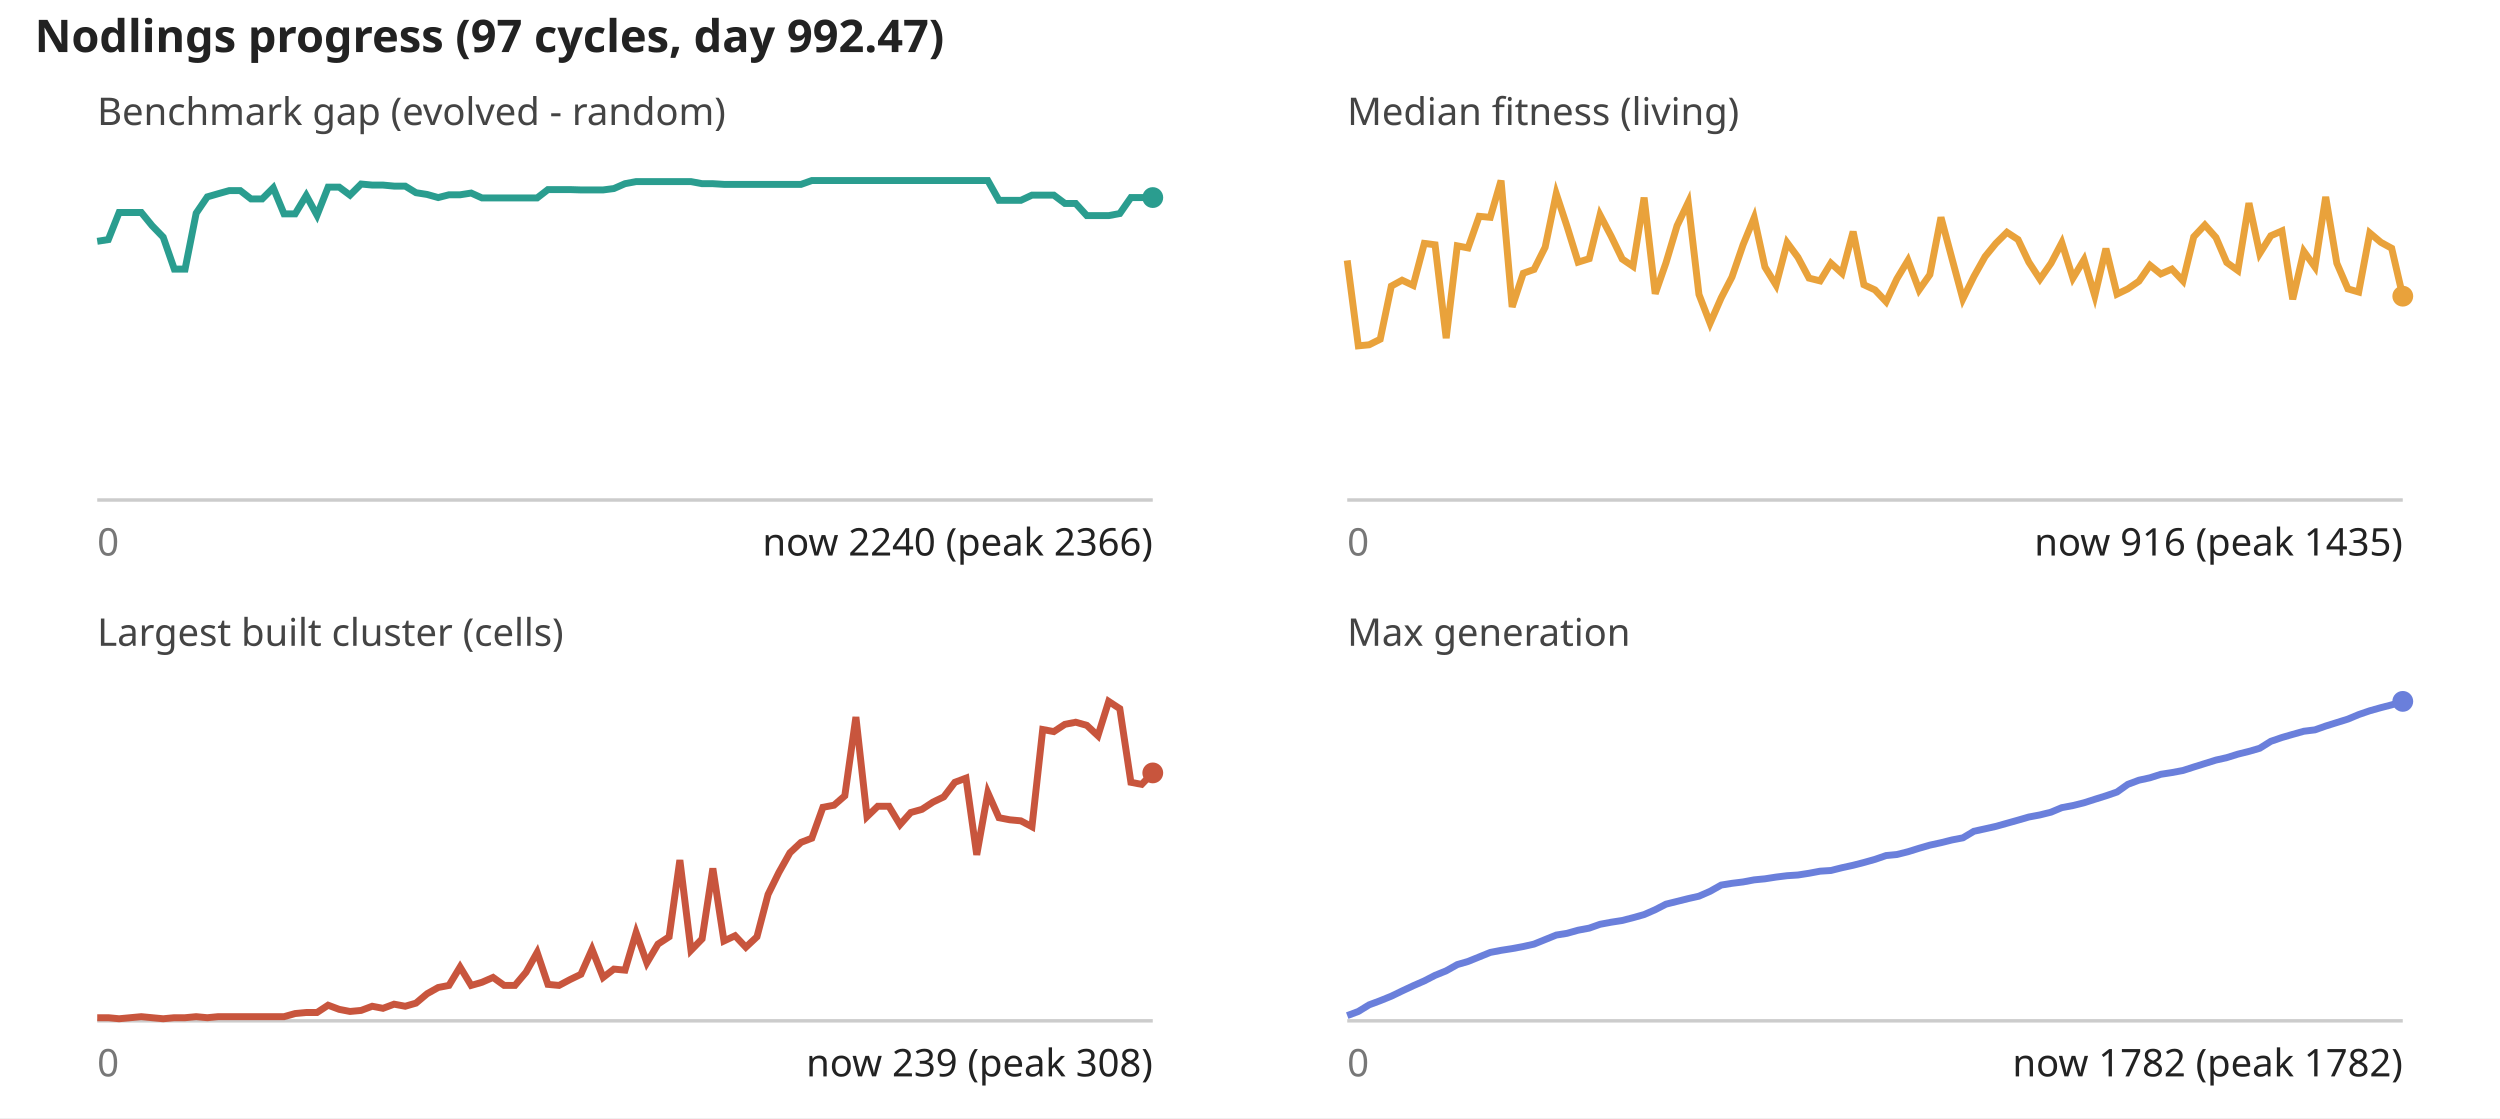
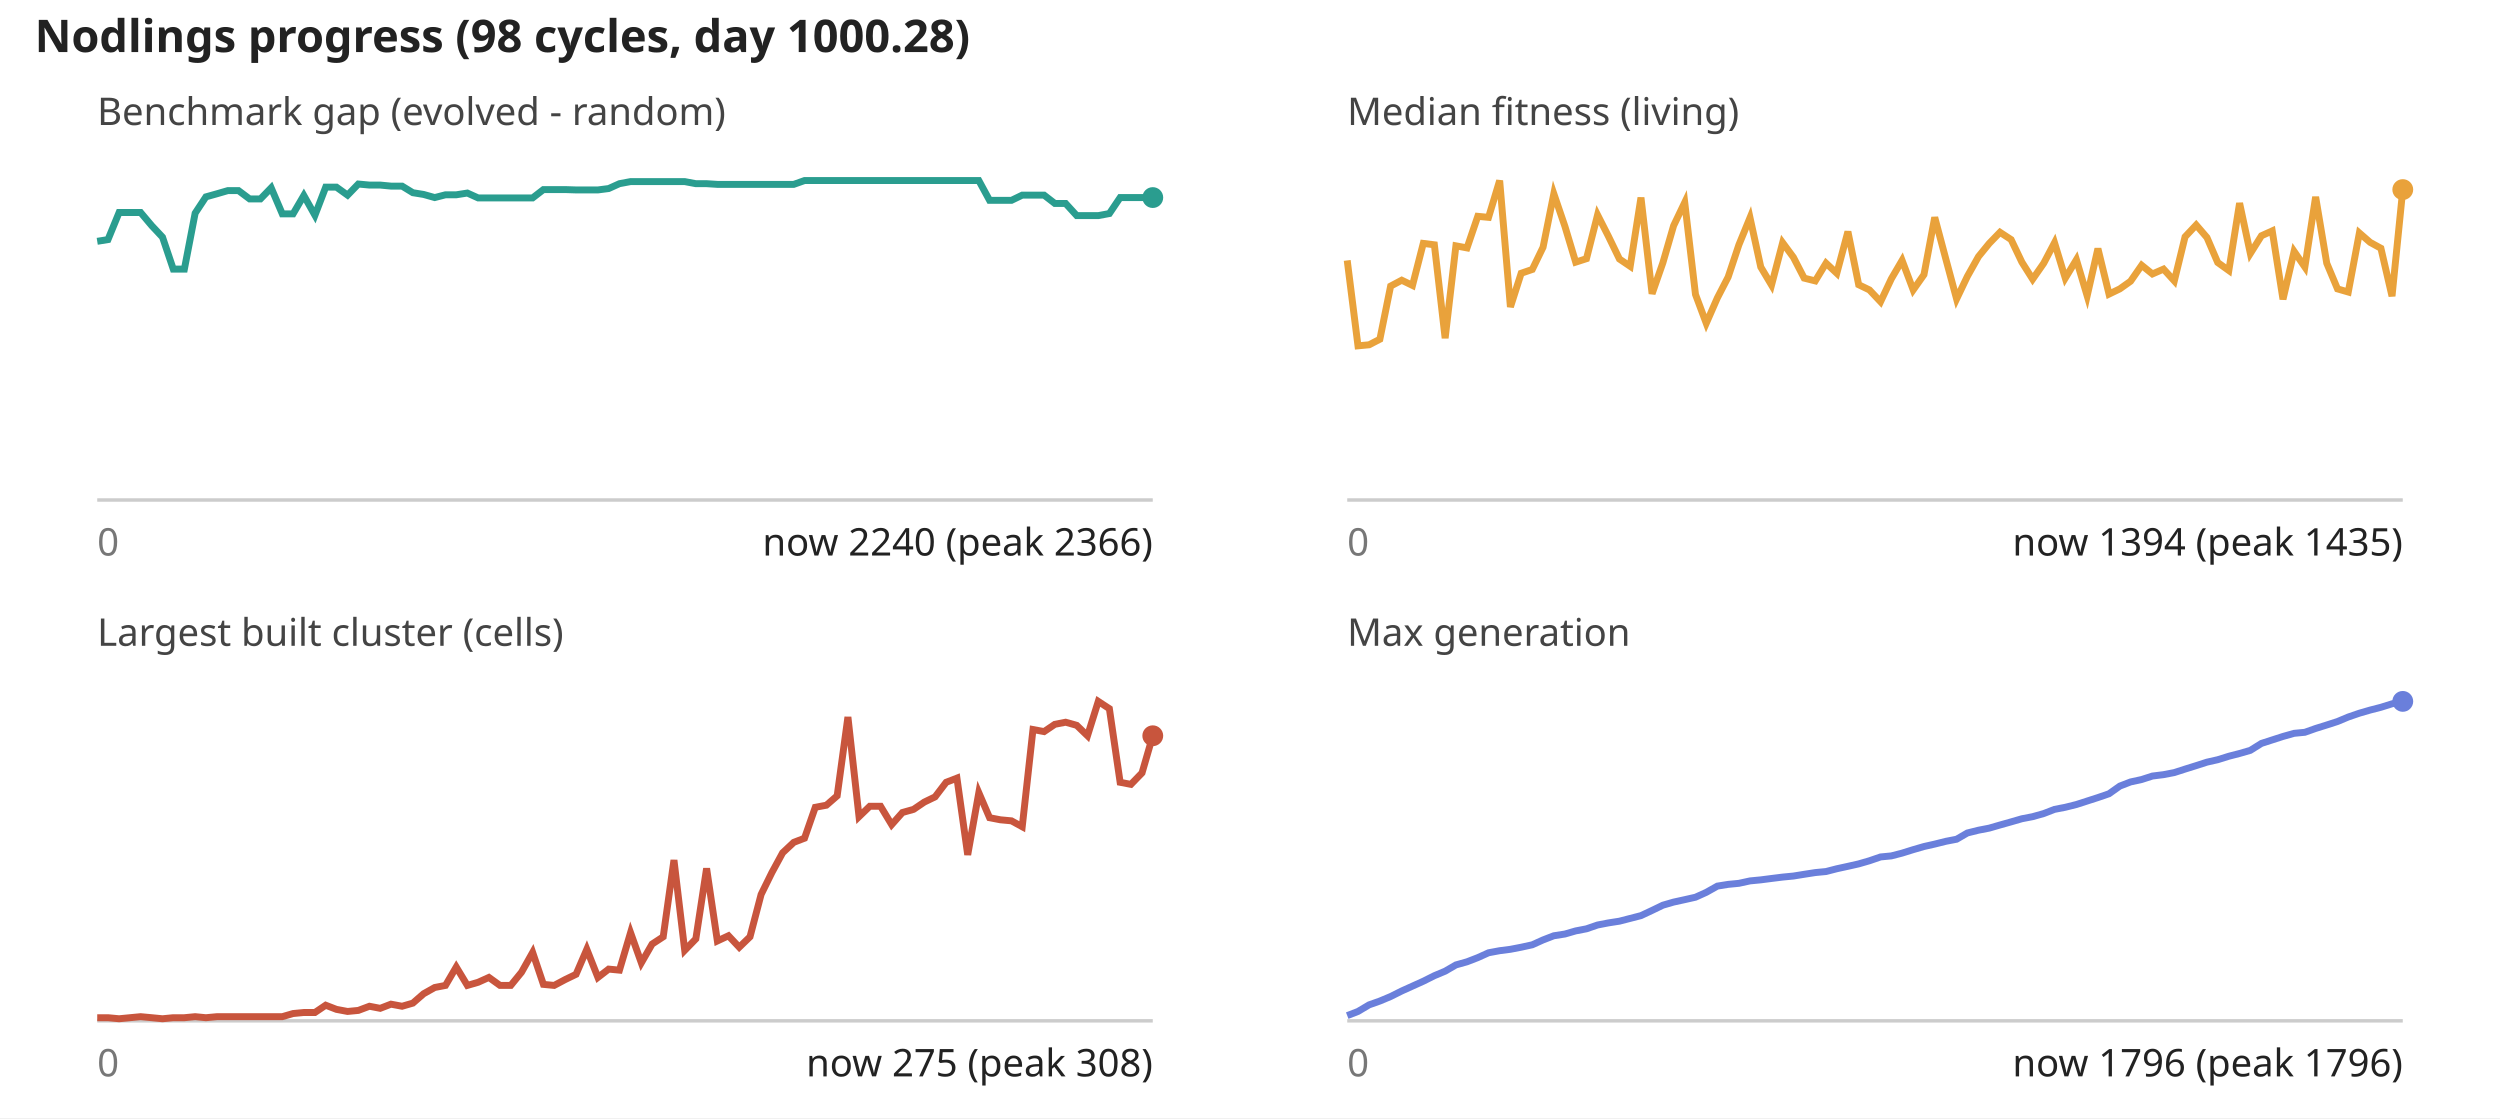
<svg xmlns="http://www.w3.org/2000/svg" viewBox="0 0 720 322" font-family="sans-serif" font-size="11">
  <rect width="100%" height="100%" fill="#fff" />
-   <text x="10" y="15" font-size="13" font-weight="bold" fill="#222">Nodlings progress (97 cycles, day 992.47)</text>
+   <text x="10" y="15" font-size="13" font-weight="bold" fill="#222">Nodlings progress (98 cycles, day 1000.28)</text>
  <text x="28" y="36" fill="#444">Benchmark gap (evolved - random)</text>
  <line x1="28" y1="144" x2="332" y2="144" stroke="#ccc" />
-   <polyline fill="none" stroke="#2a9d8f" stroke-width="2" points="28.0,69.5 31.2,69.0 34.3,61.2 37.5,61.2 40.7,61.2 43.8,65.0 47.0,68.3 50.2,77.5 53.3,77.5 56.5,61.4 59.7,56.7 62.8,55.8 66.0,54.9 69.2,54.9 72.3,57.3 75.5,57.3 78.7,54.1 81.8,61.6 85.0,61.6 88.2,56.3 91.3,62.0 94.5,53.9 97.7,53.9 100.8,56.2 104.0,53.0 107.2,53.3 110.3,53.3 113.5,53.6 116.7,53.6 119.8,55.5 123.0,56.0 126.2,56.9 129.3,56.1 132.5,56.1 135.7,55.6 138.8,57.0 142.0,57.0 145.2,57.0 148.3,57.0 151.5,57.0 154.7,57.0 157.8,54.6 161.0,54.6 164.2,54.6 167.3,54.7 170.5,54.7 173.7,54.7 176.8,54.3 180.0,52.9 183.2,52.3 186.3,52.3 189.5,52.3 192.7,52.3 195.8,52.3 199.0,52.3 202.2,52.9 205.3,52.9 208.5,53.1 211.7,53.1 214.8,53.1 218.0,53.1 221.2,53.1 224.3,53.1 227.5,53.1 230.7,53.1 233.8,52.0 237.0,52.0 240.2,52.0 243.3,52.0 246.5,52.0 249.7,52.0 252.8,52.0 256.0,52.0 259.2,52.0 262.3,52.0 265.5,52.0 268.7,52.0 271.8,52.0 275.0,52.0 278.2,52.0 281.3,52.0 284.5,52.0 287.7,57.7 290.8,57.7 294.0,57.7 297.2,56.2 300.3,56.2 303.5,56.2 306.7,58.6 309.8,58.6 313.0,62.1 316.2,62.1 319.3,62.1 322.5,61.5 325.7,56.9 328.8,56.9 332.0,56.9" />
+   <polyline fill="none" stroke="#2a9d8f" stroke-width="2" points="28.0,69.5 31.1,69.0 34.3,61.2 37.4,61.2 40.5,61.2 43.7,65.0 46.8,68.3 49.9,77.5 53.1,77.5 56.2,61.4 59.3,56.7 62.5,55.8 65.6,54.9 68.7,54.9 71.9,57.3 75.0,57.3 78.1,54.1 81.3,61.6 84.4,61.6 87.5,56.3 90.7,62.0 93.8,53.9 96.9,53.9 100.1,56.2 103.2,53.0 106.4,53.3 109.5,53.3 112.6,53.6 115.8,53.6 118.9,55.5 122.0,56.0 125.2,56.9 128.3,56.1 131.4,56.1 134.6,55.6 137.7,57.0 140.8,57.0 144.0,57.0 147.1,57.0 150.2,57.0 153.4,57.0 156.5,54.6 159.6,54.6 162.8,54.6 165.9,54.7 169.0,54.7 172.2,54.7 175.3,54.3 178.4,52.9 181.6,52.3 184.7,52.3 187.8,52.3 191.0,52.3 194.1,52.3 197.2,52.3 200.4,52.9 203.5,52.9 206.6,53.1 209.8,53.1 212.9,53.1 216.0,53.1 219.2,53.1 222.3,53.1 225.4,53.1 228.6,53.1 231.7,52.0 234.8,52.0 238.0,52.0 241.1,52.0 244.2,52.0 247.4,52.0 250.5,52.0 253.6,52.0 256.8,52.0 259.9,52.0 263.1,52.0 266.2,52.0 269.3,52.0 272.5,52.0 275.6,52.0 278.7,52.0 281.9,52.0 285.0,57.7 288.1,57.7 291.3,57.7 294.4,56.2 297.5,56.2 300.7,56.2 303.8,58.6 306.9,58.6 310.1,62.1 313.2,62.1 316.3,62.1 319.5,61.5 322.6,56.9 325.7,56.9 328.9,56.9 332.0,56.9" />
  <circle cx="332.0" cy="56.9" r="3" fill="#2a9d8f" />
  <text x="28" y="160" fill="#777">0</text>
  <text x="332" y="160" text-anchor="end" fill="#222">now 2240 (peak 2366)</text>
  <text x="388" y="36" fill="#444">Median fitness (living)</text>
  <line x1="388" y1="144" x2="692" y2="144" stroke="#ccc" />
-   <polyline fill="none" stroke="#e9a23b" stroke-width="2" points="388.0,75.0 391.2,99.6 394.3,99.3 397.5,97.7 400.7,82.4 403.8,80.7 407.0,82.2 410.2,70.1 413.3,70.5 416.5,97.4 419.7,70.8 422.8,71.4 426.0,62.3 429.2,62.6 432.3,52.0 435.5,88.4 438.7,78.7 441.8,77.6 445.0,71.2 448.2,55.8 451.3,65.2 454.5,75.5 457.7,74.5 460.8,61.9 464.0,68.0 467.2,74.6 470.3,76.7 473.5,56.9 476.7,84.6 479.8,75.7 483.0,65.0 486.2,58.3 489.3,84.8 492.5,93.1 495.7,85.8 498.8,79.8 502.0,70.5 505.2,62.7 508.3,76.9 511.5,82.1 514.7,69.9 517.8,74.1 521.0,80.1 524.2,80.9 527.3,75.8 530.5,78.7 533.7,66.7 536.8,82.0 540.0,83.5 543.2,86.9 546.3,80.3 549.5,75.0 552.7,83.5 555.8,79.1 559.0,62.6 562.2,74.6 565.3,86.1 568.5,79.6 571.7,73.9 574.8,70.1 578.0,66.9 581.2,69.0 584.3,75.5 587.5,80.4 590.7,75.8 593.8,69.9 597.0,80.1 600.2,74.8 603.3,85.2 606.5,71.6 609.7,84.7 612.8,83.2 616.0,81.0 619.2,76.4 622.3,78.9 625.5,77.5 628.7,80.9 631.8,68.2 635.0,64.8 638.2,68.4 641.3,75.6 644.5,77.9 647.7,58.5 650.8,73.0 654.0,67.9 657.2,66.5 660.3,86.2 663.5,72.4 666.7,76.9 669.8,56.7 673.0,75.8 676.2,83.2 679.3,84.1 682.5,67.1 685.7,69.8 688.8,71.5 692.0,85.3" />
-   <circle cx="692.0" cy="85.3" r="3" fill="#e9a23b" />
+   <polyline fill="none" stroke="#e9a23b" stroke-width="2" points="388.0,75.0 391.1,99.6 394.3,99.3 397.4,97.7 400.5,82.4 403.7,80.7 406.8,82.2 409.9,70.1 413.1,70.5 416.2,97.4 419.3,70.8 422.5,71.4 425.6,62.3 428.7,62.6 431.9,52.0 435.0,88.4 438.1,78.7 441.3,77.6 444.4,71.2 447.5,55.8 450.7,65.2 453.8,75.5 456.9,74.5 460.1,61.9 463.2,68.0 466.4,74.6 469.5,76.7 472.6,56.9 475.8,84.6 478.9,75.7 482.0,65.0 485.2,58.3 488.3,84.8 491.4,93.1 494.6,85.8 497.7,79.8 500.8,70.5 504.0,62.7 507.1,76.9 510.2,82.1 513.4,69.9 516.5,74.1 519.6,80.1 522.8,80.9 525.9,75.8 529.0,78.7 532.2,66.7 535.3,82.0 538.4,83.5 541.6,86.9 544.7,80.3 547.8,75.0 551.0,83.5 554.1,79.1 557.2,62.6 560.4,74.6 563.5,86.1 566.6,79.6 569.8,73.9 572.9,70.1 576.0,66.9 579.2,69.0 582.3,75.5 585.4,80.4 588.6,75.8 591.7,69.9 594.8,80.1 598.0,74.8 601.1,85.2 604.2,71.6 607.4,84.7 610.5,83.2 613.6,81.0 616.8,76.4 619.9,78.9 623.1,77.5 626.2,80.9 629.3,68.2 632.5,64.8 635.6,68.4 638.7,75.6 641.9,77.9 645.0,58.5 648.1,73.0 651.3,67.9 654.4,66.5 657.5,86.2 660.7,72.4 663.8,76.9 666.9,56.7 670.1,75.8 673.2,83.2 676.3,84.1 679.5,67.1 682.6,69.8 685.7,71.5 688.9,85.3 692.0,54.6" />
+   <circle cx="692.0" cy="54.6" r="3" fill="#e9a23b" />
  <text x="388" y="160" fill="#777">0</text>
-   <text x="692" y="160" text-anchor="end" fill="#222">now 916 (peak 1435)</text>
+   <text x="692" y="160" text-anchor="end" fill="#222">now 1394 (peak 1435)</text>
  <text x="28" y="186" fill="#444">Largest built cluster (cells)</text>
  <line x1="28" y1="294" x2="332" y2="294" stroke="#ccc" />
-   <polyline fill="none" stroke="#c8553d" stroke-width="2" points="28.0,293.1 31.2,293.1 34.3,293.4 37.5,293.1 40.7,292.8 43.8,293.1 47.0,293.4 50.2,293.1 53.3,293.1 56.5,292.8 59.7,293.1 62.8,292.8 66.0,292.8 69.2,292.8 72.3,292.8 75.5,292.8 78.7,292.8 81.8,292.8 85.0,291.9 88.2,291.6 91.3,291.6 94.5,289.5 97.7,290.7 100.8,291.3 104.0,291.0 107.2,289.8 110.3,290.4 113.5,289.2 116.7,289.8 119.8,288.9 123.0,286.2 126.2,284.4 129.3,283.8 132.5,278.5 135.7,283.8 138.8,282.9 142.0,281.5 145.2,283.8 148.3,283.8 151.5,280.0 154.7,274.3 157.8,283.5 161.0,283.8 164.2,282.1 167.3,280.6 170.5,273.4 173.7,281.5 176.8,279.1 180.0,279.4 183.2,268.6 186.3,277.3 189.5,271.9 192.7,269.8 195.8,247.7 199.0,273.7 202.2,270.4 205.3,250.1 208.5,271.0 211.7,269.5 214.8,272.8 218.0,269.8 221.2,257.6 224.3,251.3 227.5,245.6 230.7,242.6 233.8,241.4 237.0,232.5 240.2,231.9 243.3,229.2 246.5,206.5 249.7,235.2 252.8,232.2 256.0,232.2 259.2,237.5 262.3,234.0 265.5,233.1 268.7,231.0 271.8,229.5 275.0,225.3 278.2,224.1 281.3,246.2 284.5,228.3 287.7,235.5 290.8,236.1 294.0,236.4 297.2,238.1 300.3,210.1 303.5,210.7 306.7,208.6 309.8,208.0 313.0,208.9 316.2,211.9 319.3,202.0 322.5,204.1 325.7,225.3 328.8,225.9 332.0,222.6" />
-   <circle cx="332.0" cy="222.6" r="3" fill="#c8553d" />
+   <polyline fill="none" stroke="#c8553d" stroke-width="2" points="28.0,293.1 31.1,293.1 34.3,293.4 37.4,293.1 40.5,292.8 43.7,293.1 46.8,293.4 49.9,293.1 53.1,293.1 56.2,292.8 59.3,293.1 62.5,292.8 65.6,292.8 68.7,292.8 71.9,292.8 75.0,292.8 78.1,292.8 81.3,292.8 84.4,291.9 87.5,291.6 90.7,291.6 93.8,289.5 96.9,290.7 100.1,291.3 103.2,291.0 106.4,289.8 109.5,290.4 112.6,289.2 115.8,289.8 118.9,288.9 122.0,286.2 125.2,284.4 128.3,283.8 131.4,278.5 134.6,283.8 137.7,282.9 140.8,281.5 144.0,283.8 147.1,283.8 150.2,280.0 153.4,274.3 156.5,283.5 159.6,283.8 162.8,282.1 165.9,280.6 169.0,273.4 172.2,281.5 175.3,279.1 178.4,279.4 181.6,268.6 184.7,277.3 187.8,271.9 191.0,269.8 194.1,247.7 197.2,273.7 200.4,270.4 203.5,250.1 206.6,271.0 209.8,269.5 212.9,272.8 216.0,269.8 219.2,257.6 222.3,251.3 225.4,245.6 228.6,242.6 231.7,241.4 234.8,232.5 238.0,231.9 241.1,229.2 244.2,206.5 247.4,235.2 250.5,232.2 253.6,232.2 256.8,237.5 259.9,234.0 263.1,233.1 266.2,231.0 269.3,229.5 272.5,225.3 275.6,224.1 278.7,246.2 281.9,228.3 285.0,235.5 288.1,236.1 291.3,236.4 294.4,238.1 297.5,210.1 300.7,210.7 303.8,208.6 306.9,208.0 310.1,208.9 313.2,211.9 316.3,202.0 319.5,204.1 322.6,225.3 325.7,225.9 328.9,222.6 332.0,211.9" />
+   <circle cx="332.0" cy="211.9" r="3" fill="#c8553d" />
  <text x="28" y="310" fill="#777">0</text>
-   <text x="332" y="310" text-anchor="end" fill="#222">now 239 (peak 308)</text>
+   <text x="332" y="310" text-anchor="end" fill="#222">now 275 (peak 308)</text>
  <text x="388" y="186" fill="#444">Max generation</text>
  <line x1="388" y1="294" x2="692" y2="294" stroke="#ccc" />
-   <polyline fill="none" stroke="#6a7fdb" stroke-width="2" points="388.0,292.5 391.2,291.3 394.3,289.4 397.5,288.2 400.7,286.9 403.8,285.4 407.0,283.9 410.2,282.5 413.3,280.9 416.5,279.6 419.7,277.8 422.8,276.9 426.0,275.6 429.2,274.3 432.3,273.7 435.5,273.2 438.7,272.6 441.8,271.9 445.0,270.6 448.2,269.3 451.3,268.8 454.5,267.9 457.7,267.3 460.8,266.2 464.0,265.6 467.2,265.1 470.3,264.3 473.5,263.4 476.7,262.0 479.8,260.4 483.0,259.6 486.2,258.8 489.3,258.1 492.5,256.7 495.7,254.9 498.8,254.4 502.0,254.0 505.2,253.4 508.3,253.1 511.5,252.6 514.7,252.2 517.8,252.0 521.0,251.5 524.2,250.9 527.3,250.7 530.5,249.9 533.7,249.2 536.8,248.4 540.0,247.5 543.2,246.4 546.3,246.1 549.5,245.3 552.7,244.3 555.8,243.4 559.0,242.7 562.2,241.9 565.3,241.3 568.5,239.4 571.7,238.7 574.8,238.0 578.0,237.1 581.2,236.2 584.3,235.3 587.5,234.7 590.7,233.9 593.8,232.6 597.0,232.0 600.2,231.2 603.3,230.2 606.5,229.2 609.7,228.1 612.8,225.9 616.0,224.7 619.2,224.0 622.3,223.0 625.5,222.5 628.7,221.9 631.8,220.9 635.0,219.9 638.2,218.9 641.3,218.2 644.5,217.2 647.7,216.4 650.8,215.5 654.0,213.5 657.2,212.4 660.3,211.5 663.5,210.6 666.7,210.2 669.8,209.1 673.0,208.1 676.2,207.1 679.3,205.8 682.5,204.7 685.7,203.8 688.8,203.0 692.0,202.0" />
+   <polyline fill="none" stroke="#6a7fdb" stroke-width="2" points="388.0,292.5 391.1,291.3 394.3,289.4 397.4,288.3 400.5,287.0 403.7,285.4 406.8,284.0 409.9,282.6 413.1,281.0 416.2,279.7 419.3,277.9 422.5,277.0 425.6,275.8 428.7,274.4 431.9,273.8 435.0,273.4 438.1,272.8 441.3,272.1 444.4,270.7 447.5,269.5 450.7,269.0 453.8,268.1 456.9,267.5 460.1,266.4 463.2,265.8 466.4,265.3 469.5,264.5 472.6,263.7 475.8,262.2 478.9,260.7 482.0,259.8 485.2,259.1 488.3,258.4 491.4,257.0 494.6,255.2 497.7,254.7 500.8,254.4 504.0,253.7 507.1,253.4 510.2,253.0 513.4,252.6 516.5,252.3 519.6,251.8 522.8,251.3 525.9,251.0 529.0,250.2 532.2,249.5 535.3,248.8 538.4,247.9 541.6,246.8 544.7,246.5 547.8,245.7 551.0,244.7 554.1,243.8 557.2,243.1 560.4,242.3 563.5,241.7 566.6,239.9 569.8,239.1 572.9,238.5 576.0,237.6 579.2,236.7 582.3,235.8 585.4,235.2 588.6,234.3 591.7,233.1 594.8,232.5 598.0,231.7 601.1,230.7 604.2,229.7 607.4,228.6 610.5,226.4 613.6,225.2 616.8,224.5 619.9,223.5 623.1,223.1 626.2,222.5 629.3,221.5 632.5,220.5 635.6,219.5 638.7,218.8 641.9,217.8 645.0,217.0 648.1,216.1 651.3,214.1 654.4,213.1 657.5,212.1 660.7,211.2 663.8,210.9 666.9,209.8 670.1,208.8 673.2,207.8 676.3,206.5 679.5,205.4 682.6,204.5 685.7,203.7 688.9,202.7 692.0,202.0" />
  <circle cx="692.0" cy="202.0" r="3" fill="#6a7fdb" />
  <text x="388" y="310" fill="#777">0</text>
-   <text x="692" y="310" text-anchor="end" fill="#222">now 1782 (peak 1782)</text>
+   <text x="692" y="310" text-anchor="end" fill="#222">now 1796 (peak 1796)</text>
</svg>
